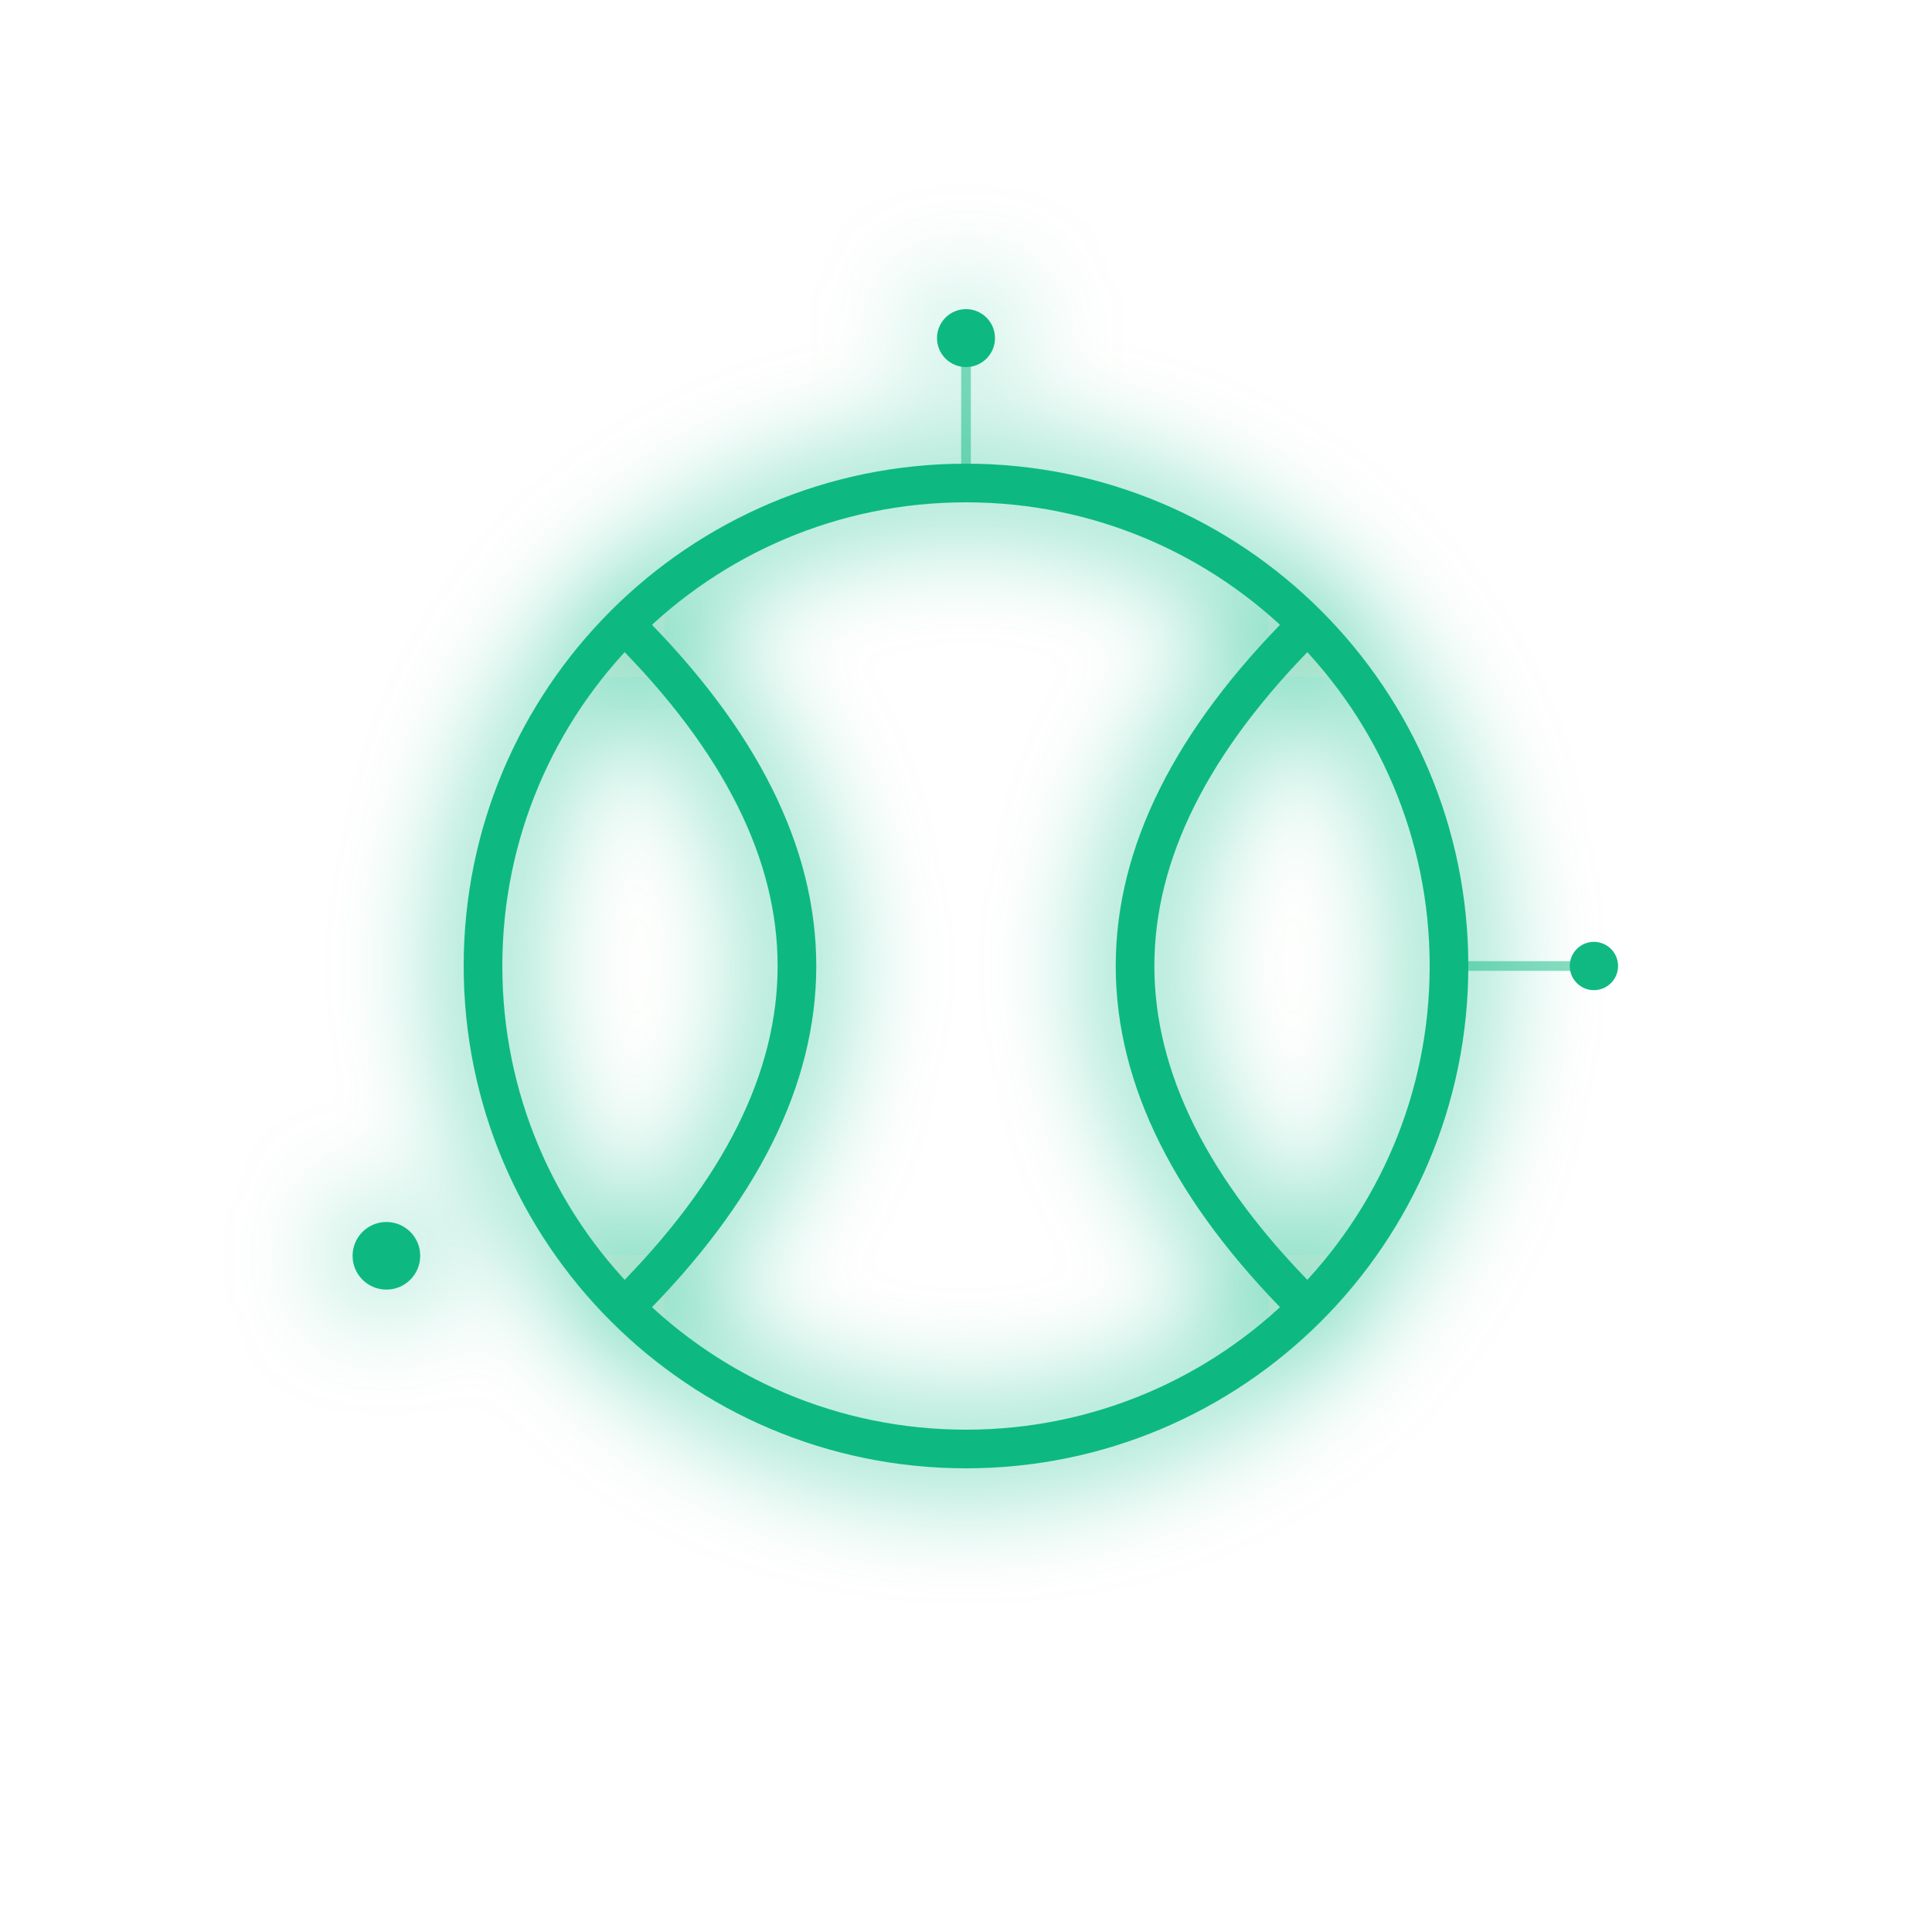
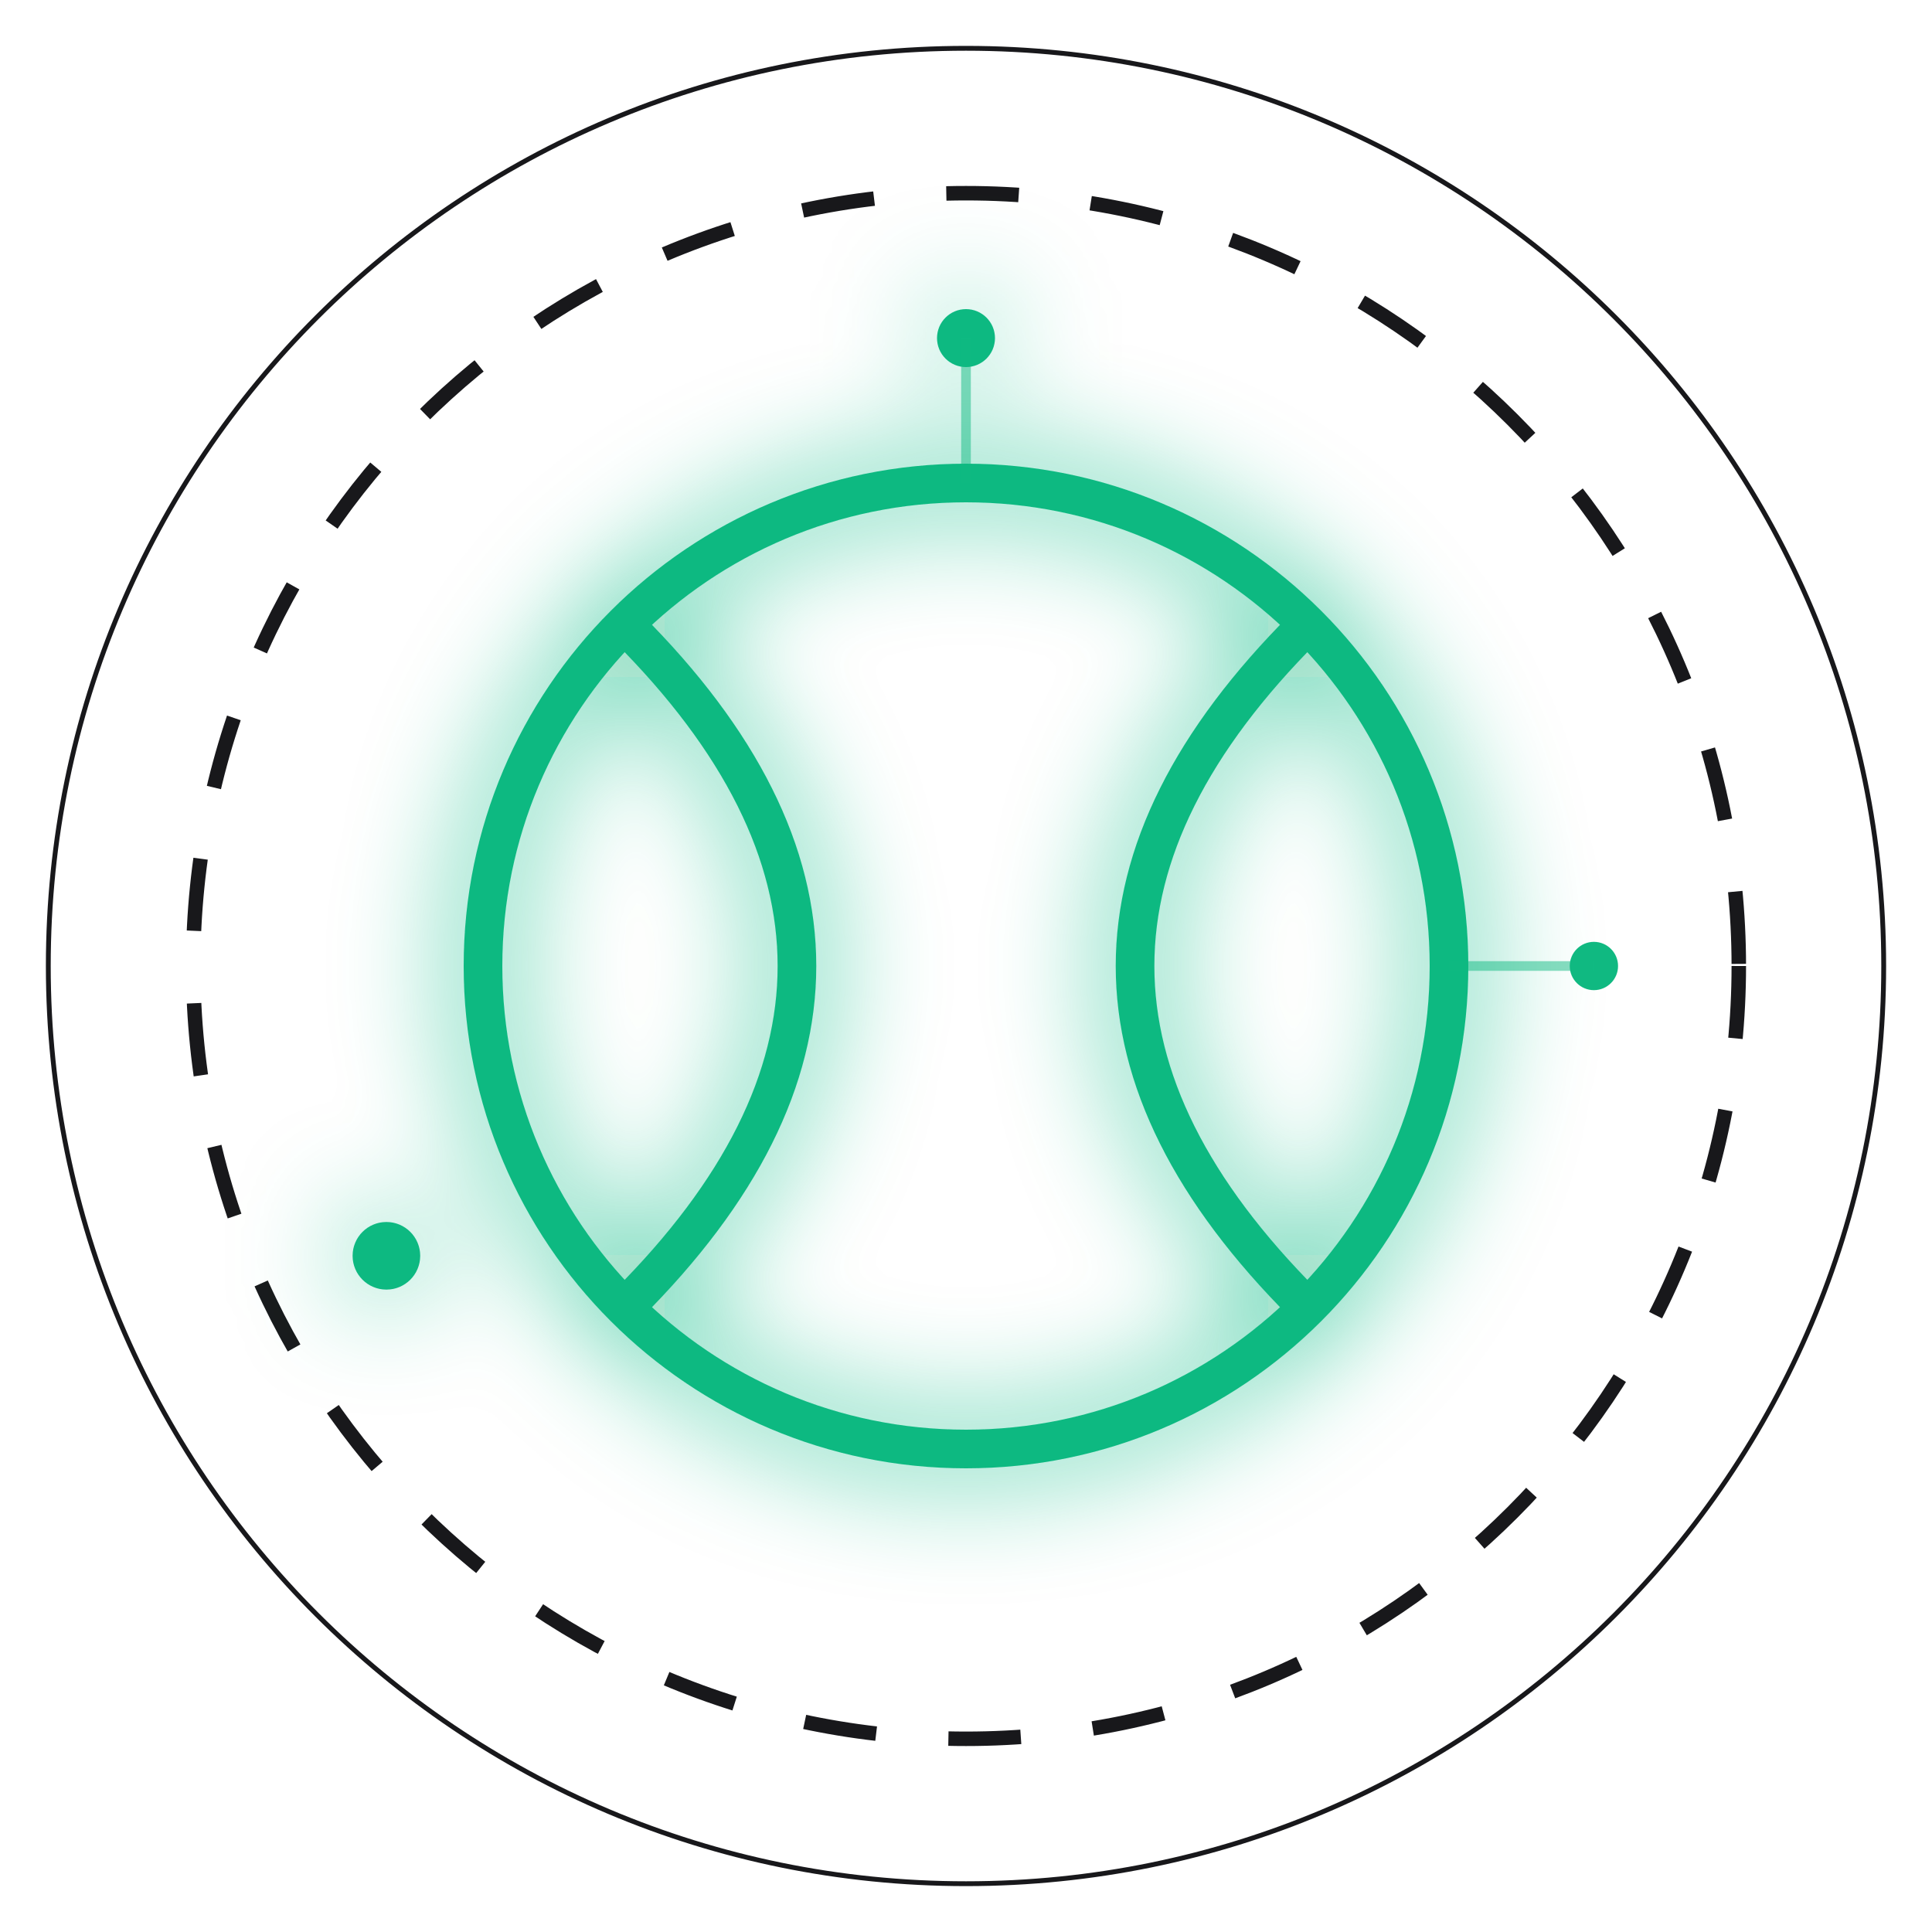
<svg xmlns="http://www.w3.org/2000/svg" viewBox="0 0 400 400" fill="none">
  <defs>
    <filter id="glow" x="-50%" y="-50%" width="200%" height="200%">
      <feGaussianBlur stdDeviation="12" result="blur" />
      <feComposite in="SourceGraphic" in2="blur" operator="over" />
    </filter>
  </defs>
+   <circle cx="200" cy="200" r="160" stroke="#18181B" stroke-width="3" stroke-dasharray="15 15" />
+   <circle cx="200" cy="200" r="190" stroke="#18181B" stroke-width="1" />
  <g filter="url(#glow)">
    <circle cx="200" cy="200" r="100" stroke="#10B981" stroke-width="8" />
    <path d="M 130 130 Q 200 200 130 270" stroke="#10B981" stroke-width="8" stroke-linecap="round" />
    <path d="M 270 130 Q 200 200 270 270" stroke="#10B981" stroke-width="8" stroke-linecap="round" />
    <circle cx="200" cy="70" r="6" fill="#10B981" />
    <circle cx="80" cy="260" r="7" fill="#10B981" />
  </g>
  <circle cx="330" cy="200" r="5" fill="#10B981" />
  <path d="M 200 70 L 200 100" stroke="#10B981" stroke-width="2" opacity="0.5" />
  <path d="M 330 200 L 300 200" stroke="#10B981" stroke-width="2" opacity="0.5" />
</svg>
